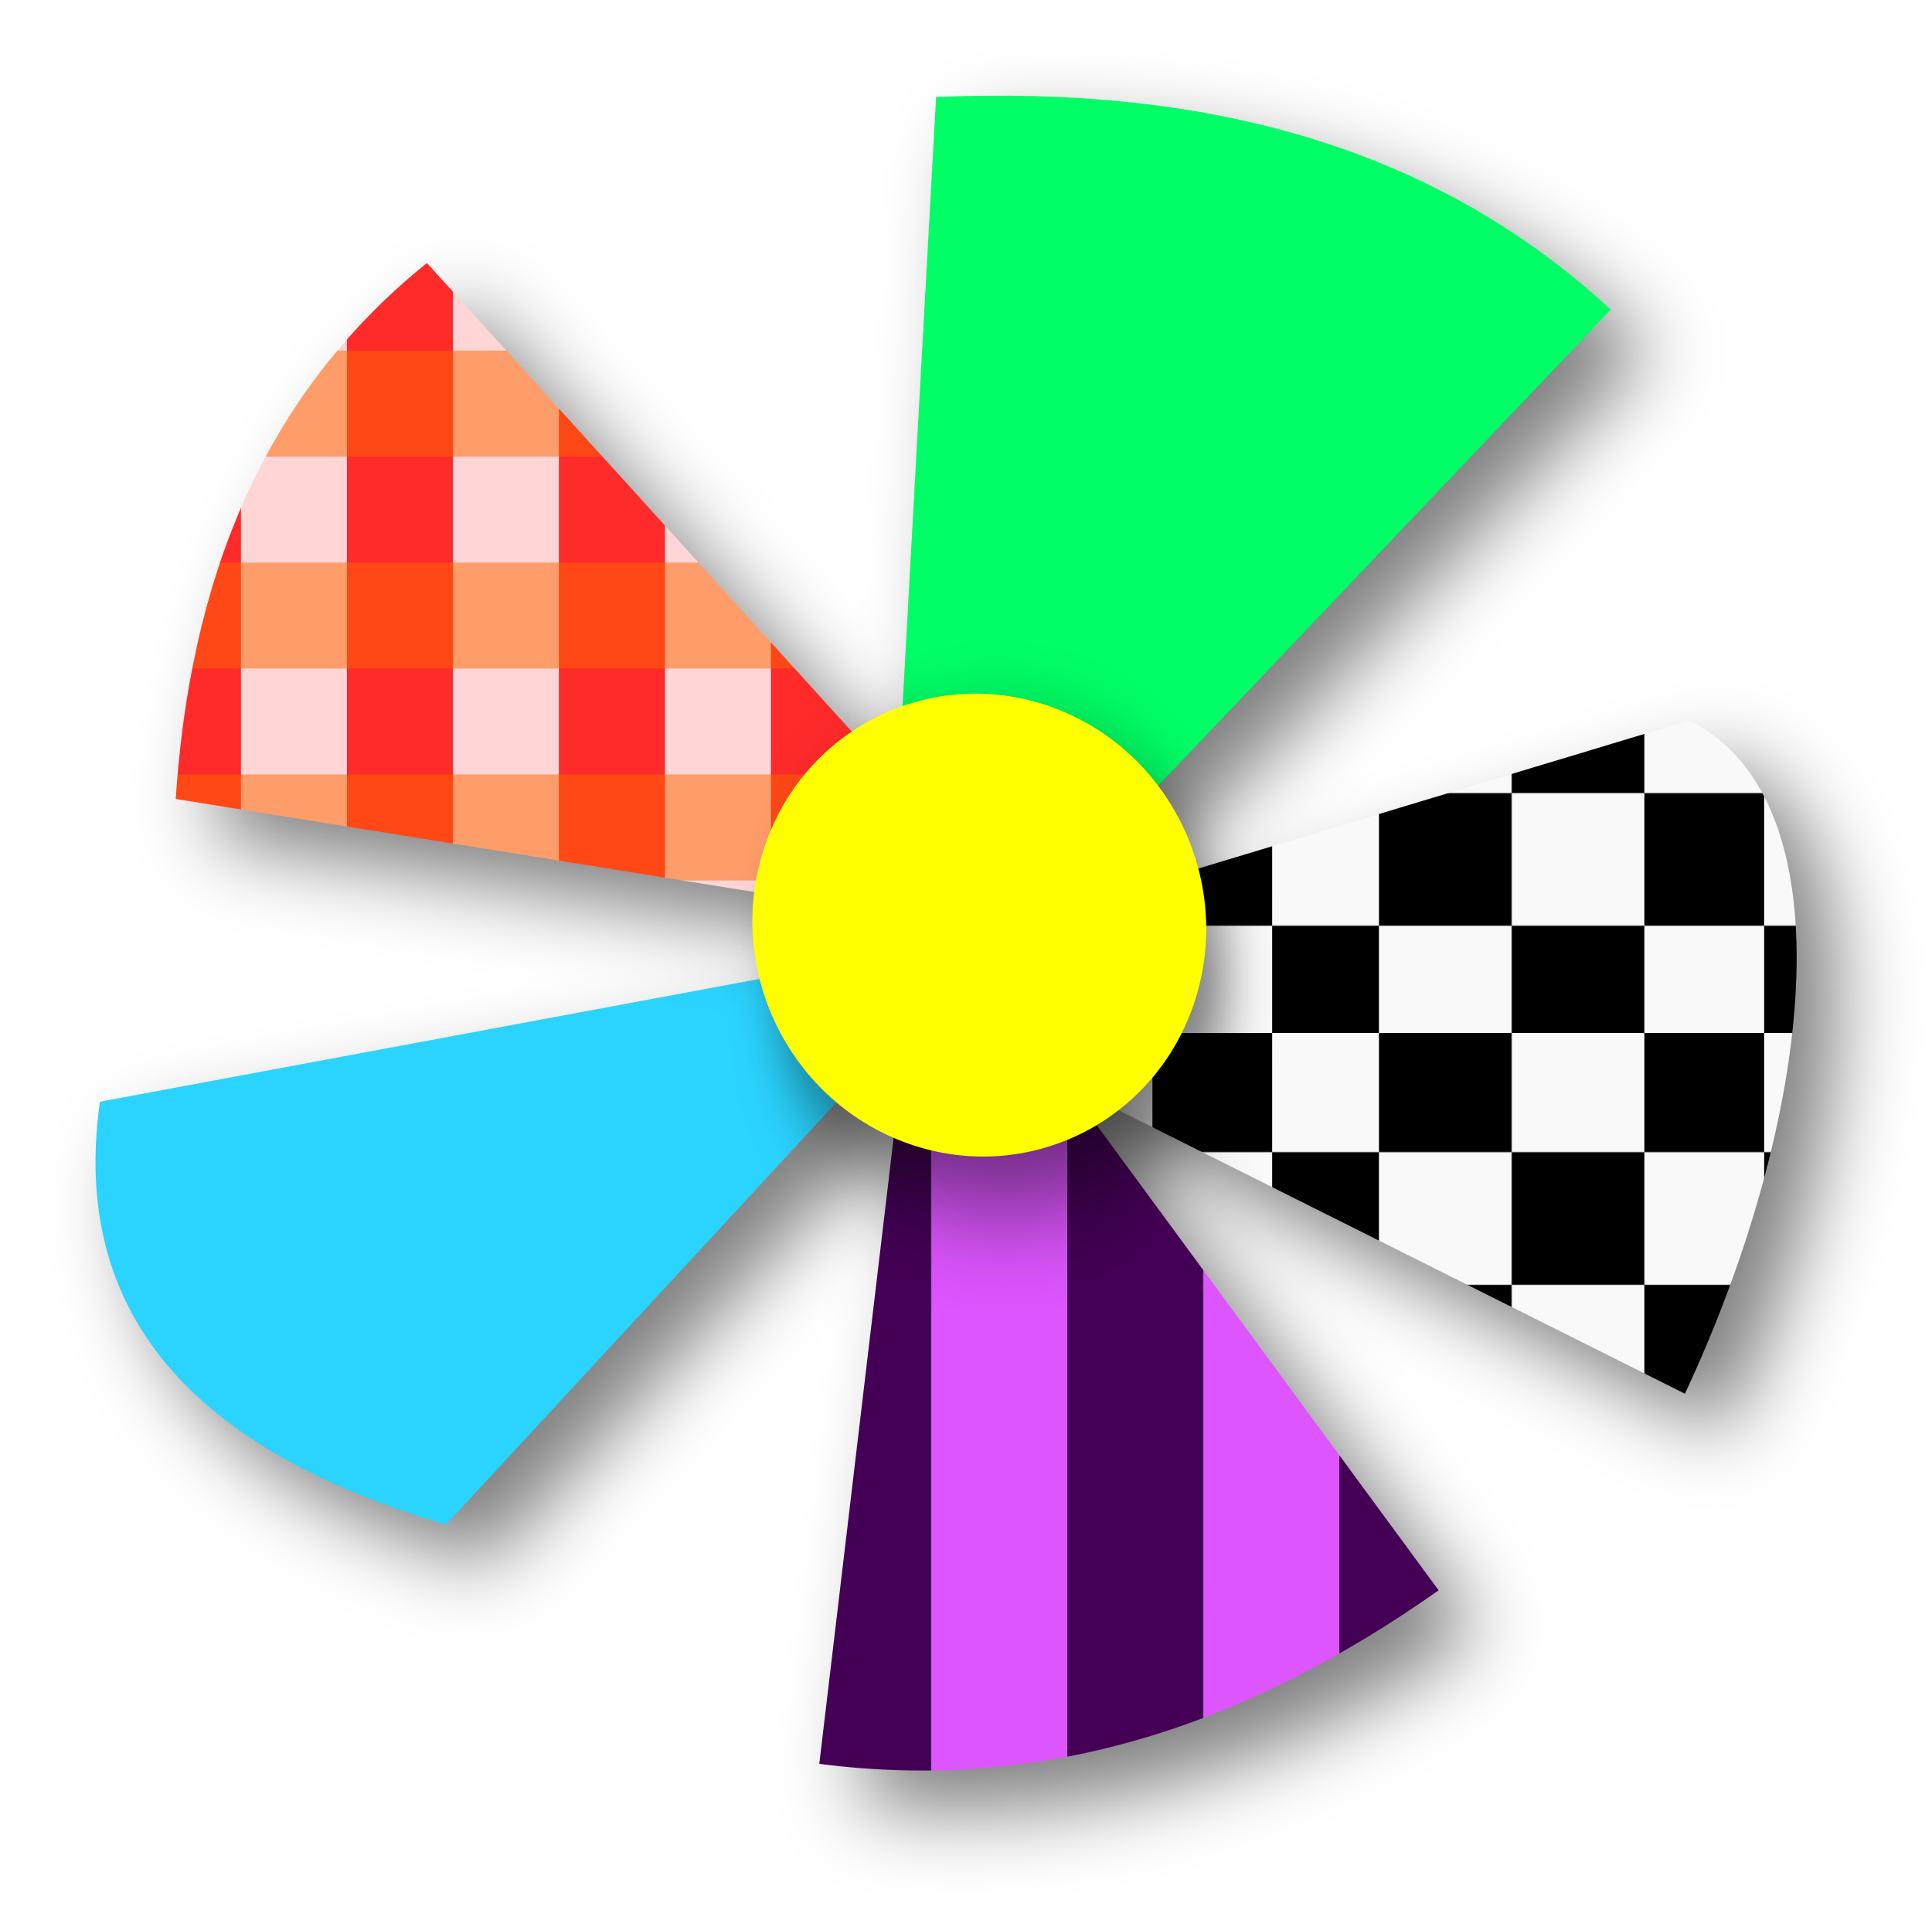
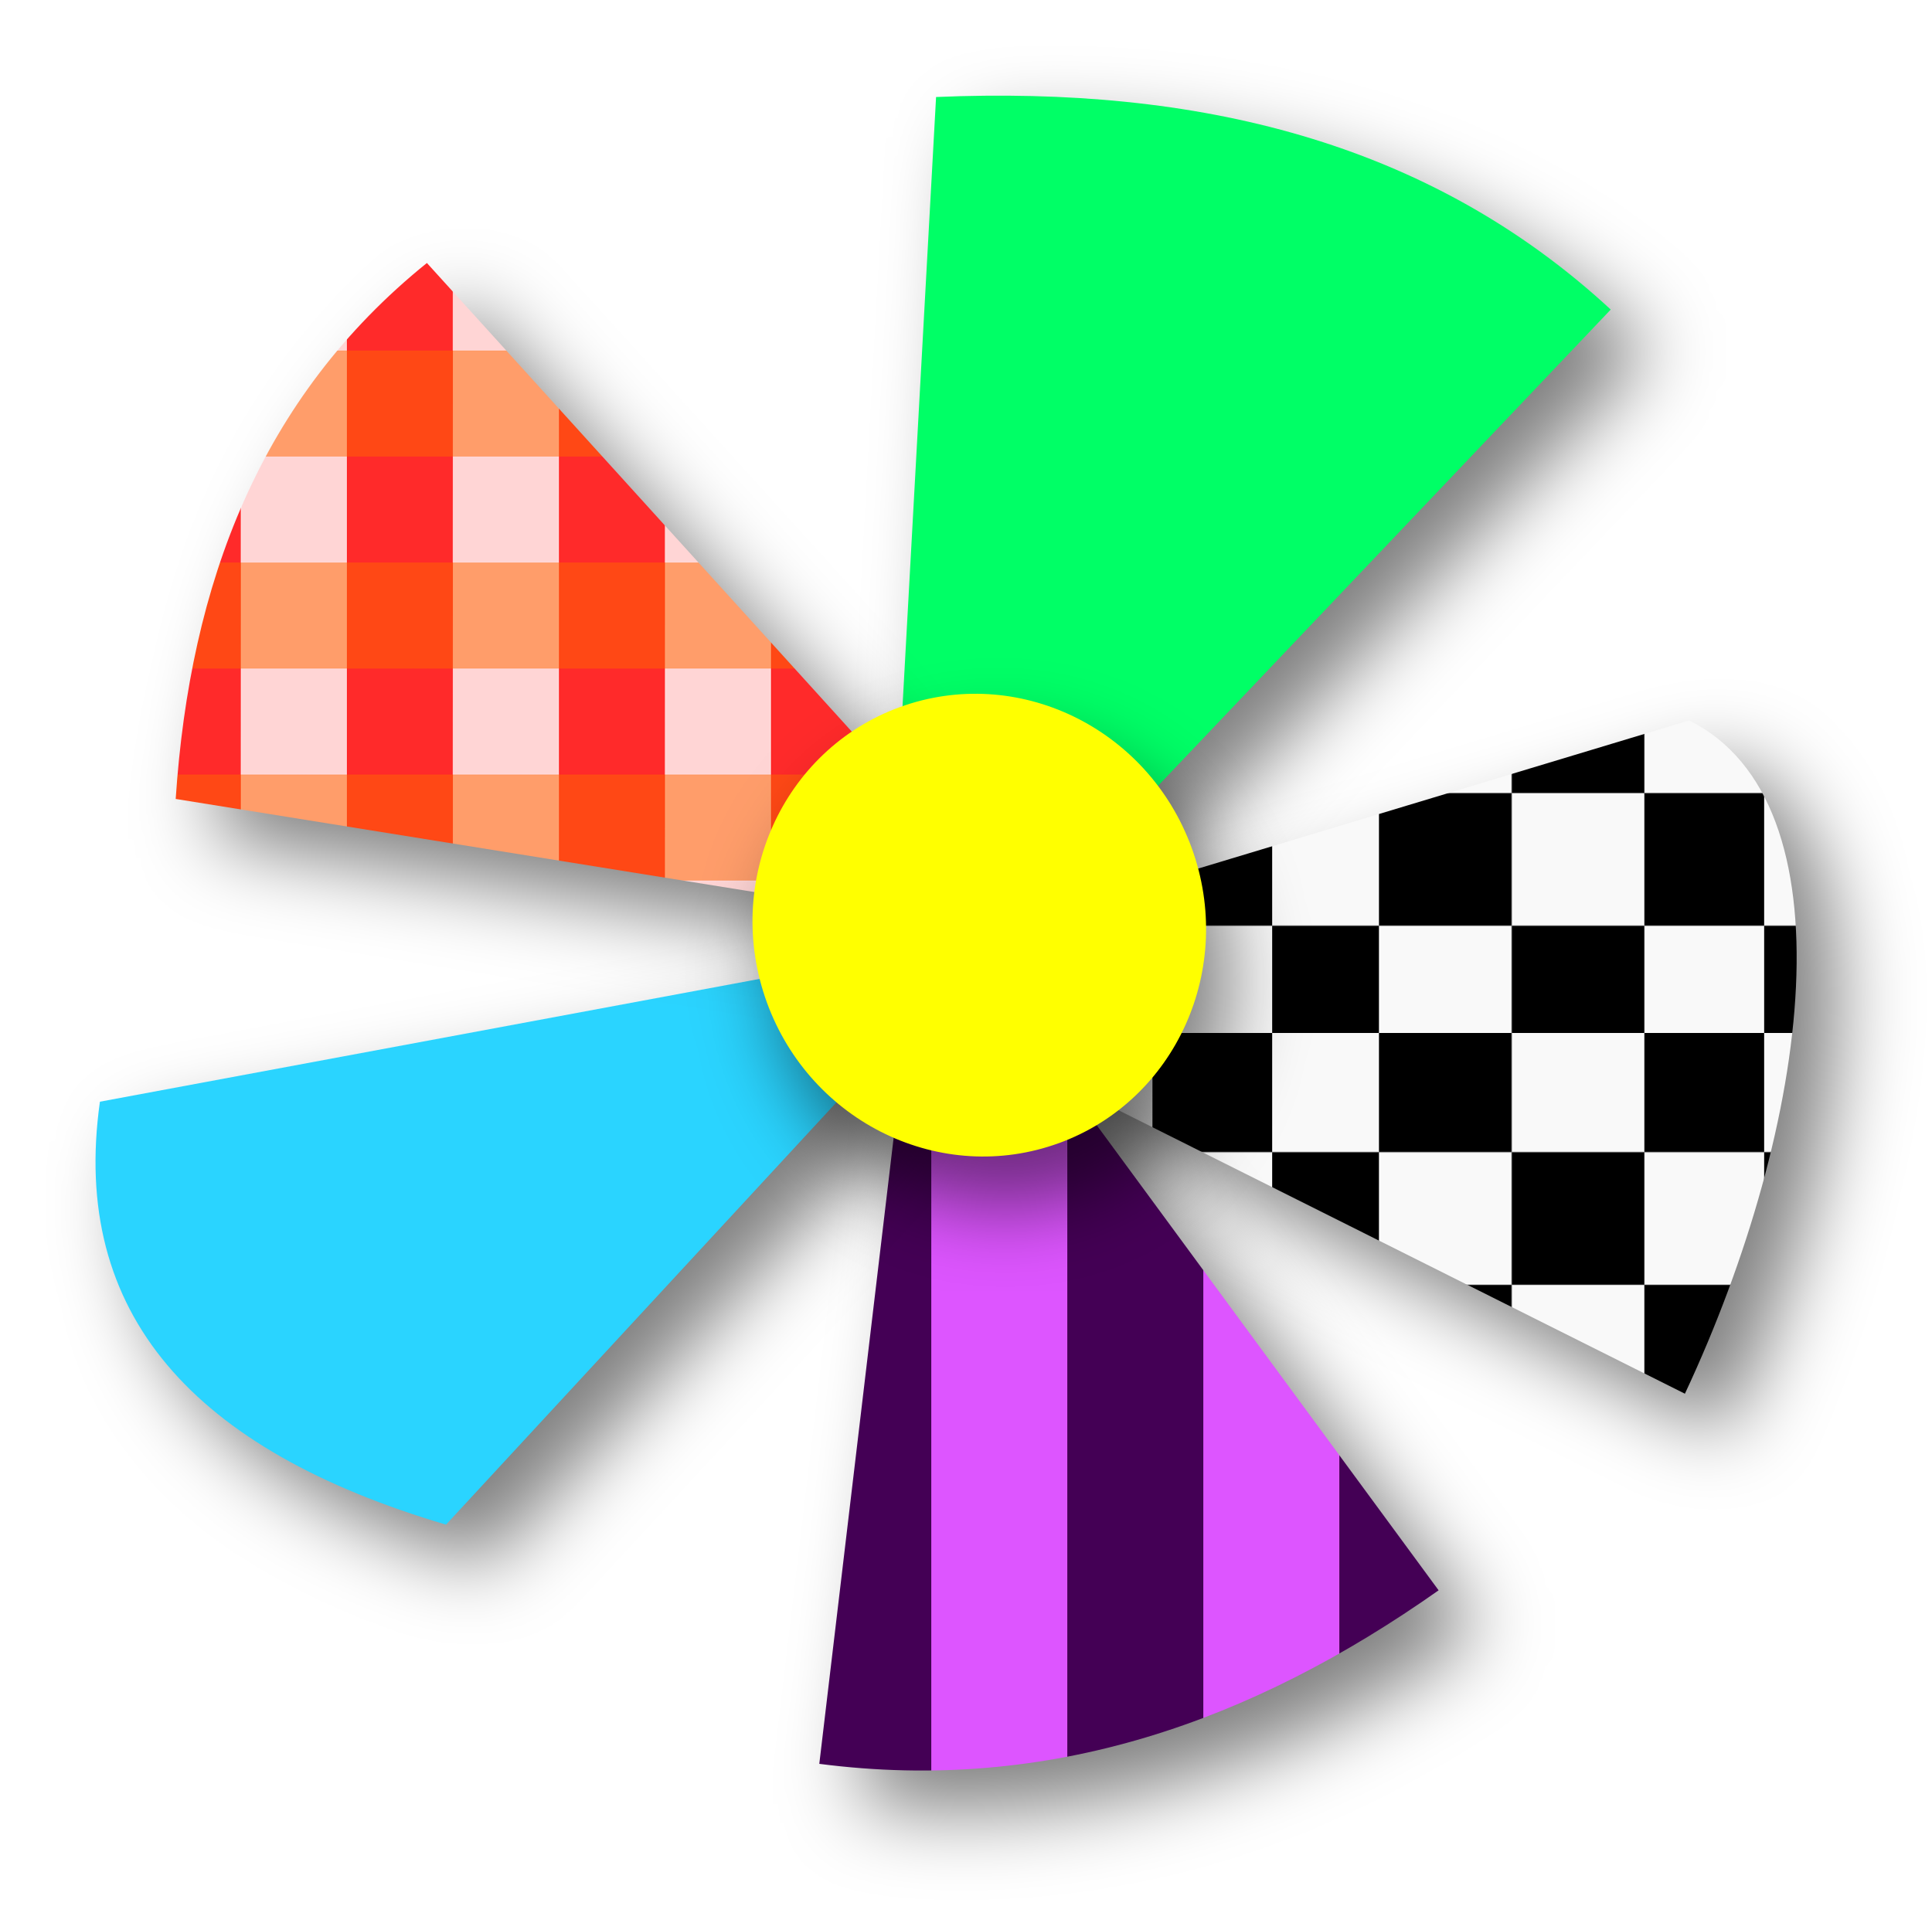
<svg xmlns="http://www.w3.org/2000/svg" xmlns:xlink="http://www.w3.org/1999/xlink" width="550.25" height="542.94" viewBox="0 0 145.59 143.65">
  <defs>
-     <pattern xlink:href="#a" id="h" patternTransform="matrix(-.5125 0 0 2.875 -170 520)" />
-     <pattern xlink:href="#b" id="k" patternTransform="translate(-170 520) scale(.3994)" />
-     <pattern xlink:href="#c" id="d" patternTransform="matrix(10 0 0 10 168.05 -521.02)" />
-     <pattern id="c" width="2" height="2" patternTransform="scale(10)" patternUnits="userSpaceOnUse">
-       <path d="M0 0h1v1H0zm1 1h1v1H1z" />
-     </pattern>
-     <pattern id="f" width="37.07" height="37.07" patternTransform="translate(-168.05 521.02)" patternUnits="userSpaceOnUse">
-       <path fill="#f9f9f9" d="M0 0h37.07v37.07H0z" />
-       <path fill="url(#d)" d="M0 0h37.07v37.07H0z" />
-     </pattern>
-     <pattern id="b" width="40" height="40" patternTransform="translate(-170 520)" patternUnits="userSpaceOnUse">
-       <path fill="#ff2a2a" stroke-width="0" d="M0 0h40v40H0z" />
-       <path fill="#ffd5d5" stroke-linecap="square" stroke-width="0" d="M20 0h20v40H20z" />
-       <path fill="#f60" stroke-linecap="square" stroke-width="0" d="M0 0h40v20H0z" opacity=".5" />
-     </pattern>
-     <pattern id="a" width="40" height="40" patternTransform="translate(-170 520)" patternUnits="userSpaceOnUse">
-       <path fill="#d5f" d="M0 0h40v40H0z" />
-       <path fill="#405" stroke-width=".71" d="M20 0h20v40H20z" />
-     </pattern>
-     <filter id="e" width="1.32" height="1.28" x="-.13" y="-.12" color-interpolation-filters="sRGB">
+     <filter id="c" width="1.32" height="1.28" x="-.13" y="-.12" color-interpolation-filters="sRGB">
      <feFlood flood-color="#000" flood-opacity=".5" result="flood" />
      <feComposite in="flood" in2="SourceGraphic" operator="in" result="composite1" />
      <feGaussianBlur in="composite1" result="blur" stdDeviation="3" />
      <feOffset dx="3" dy="3" result="offset" />
      <feComposite in="SourceGraphic" in2="offset" result="composite2" />
    </filter>
    <filter id="g" width="1.3" height="1.34" x="-.12" y="-.14" color-interpolation-filters="sRGB">
      <feFlood flood-color="#000" flood-opacity=".5" result="flood" />
      <feComposite in="flood" in2="SourceGraphic" operator="in" result="composite1" />
      <feGaussianBlur in="composite1" result="blur" stdDeviation="3" />
      <feOffset dx="3" dy="3" result="offset" />
      <feComposite in="SourceGraphic" in2="offset" result="composite2" />
    </filter>
    <filter id="i" width="1.37" height="1.31" x="-.15" y="-.13" color-interpolation-filters="sRGB">
      <feFlood flood-color="#000" flood-opacity=".5" result="flood" />
      <feComposite in="flood" in2="SourceGraphic" operator="in" result="composite1" />
      <feGaussianBlur in="composite1" result="blur" stdDeviation="3" />
      <feOffset dx="3" dy="3" result="offset" />
      <feComposite in="SourceGraphic" in2="offset" result="composite2" />
    </filter>
    <filter id="j" width="1.29" height="1.42" x="-.12" y="-.17" color-interpolation-filters="sRGB">
      <feFlood flood-color="#000" flood-opacity=".5" result="flood" />
      <feComposite in="flood" in2="SourceGraphic" operator="in" result="composite1" />
      <feGaussianBlur in="composite1" result="blur" stdDeviation="3" />
      <feOffset dx="3" dy="3" result="offset" />
      <feComposite in="SourceGraphic" in2="offset" result="composite2" />
    </filter>
    <filter id="l" width="1.31" height="1.36" x="-.13" y="-.15" color-interpolation-filters="sRGB">
      <feFlood flood-color="#000" flood-opacity=".5" result="flood" />
      <feComposite in="flood" in2="SourceGraphic" operator="in" result="composite1" />
      <feGaussianBlur in="composite1" result="blur" stdDeviation="3" />
      <feOffset dx="3" dy="3" result="offset" />
      <feComposite in="SourceGraphic" in2="offset" result="composite2" />
    </filter>
    <filter id="m" width="1.5" height="1.5" x="-.21" y="-.21" color-interpolation-filters="sRGB">
      <feFlood flood-color="#000" flood-opacity=".5" result="flood" />
      <feComposite in="flood" in2="SourceGraphic" operator="in" result="composite1" />
      <feGaussianBlur in="composite1" result="blur" stdDeviation="3" />
-       <feOffset dx="3" dy="3" result="offset" />
+       <feOffset dx="1.74" dy="3.93" result="offset" />
      <feComposite in="SourceGraphic" in2="offset" result="composite2" />
    </filter>
+     <pattern id="h" width="20.5" height="115" patternTransform="translate(59.93 61.68)" patternUnits="userSpaceOnUse">
+       <path fill="#d5f" d="M0 0h20.5v115H0z" />
+       <path fill="#405" d="M0 0h10.25v115H0z" />
+     </pattern>
+     <pattern id="k" width="15.98" height="15.98" patternTransform="translate(42.12 42.4)" patternUnits="userSpaceOnUse">
+       <path fill="#ff2a2a" d="M0 0h15.98v15.98H0z" />
+       <path fill="#ffd5d5" d="M7.99 0h7.99v15.98h-8z" />
+       <path fill="#f60" d="M0 0h15.98v7.99H0z" opacity=".5" />
+     </pattern>
+     <pattern xlink:href="#a" id="b" patternTransform="matrix(10 0 0 10 168.05 -521.02)" />
+     <pattern id="a" width="2" height="2" patternTransform="scale(10)" patternUnits="userSpaceOnUse">
+       <path d="M0 0h1v1H0zm1 1h1v1H1z" />
+     </pattern>
+     <pattern id="d" width="37.07" height="37.07" patternTransform="translate(58.8 40.79)" patternUnits="userSpaceOnUse">
+       <path fill="#f9f9f9" d="M0 0h37.07v37.07H0z" />
+       <path fill="url(#b)" d="M0 0h37.07v37.07H0z" />
+     </pattern>
  </defs>
-   <g transform="translate(4.43 1.68)">
-     <path fill="#0f6" d="m62.88 64.3 3.23-58.67c19.6-.83 37.07 3.29 50.84 16.02L73.8 67.06Z" filter="url(#e)" />
-     <path fill="url(#f)" d="m72.4 67.85 50.46-15.23c12.39 6.17 9.18 30.45-.32 50.75L72.92 78.53Z" filter="url(#g)" />
-     <path fill="url(#h)" d="m73.1 76.17 30.88 42.02c-14.02 9.88-29.27 15.33-46.67 13.08l6.15-51.81z" filter="url(#i)" />
-     <path fill="#2ad4ff" d="m61.8 77.95-32.62 35.29C10.18 107.62.84 97.38 3.1 81.36l52.74-9.82z" filter="url(#j)" />
-     <path fill="url(#k)" d="M60.52 66.86 8.81 58.54c1.08-16.24 6.36-30.26 18.93-40.4l36.24 39.98z" filter="url(#l)" />
-     <ellipse cx="88.78" cy="37.26" fill="#ff0" filter="url(#m)" rx="17.24" ry="17.3" transform="matrix(.92777 .37315 -.34888 .93717 0 0)" />
-   </g>
+   <path fill="#0f6" d="m67.31 65.98 3.23-58.67c19.6-.83 37.07 3.29 50.84 16.02L78.23 68.74Z" filter="url(#c)" />
+   <path fill="url(#d)" d="m76.83 69.53 50.46-15.23c12.39 6.17 9.18 30.45-.32 50.75L77.35 80.21Z" filter="url(#g)" />
+   <path fill="url(#h)" d="m77.53 77.85 30.88 42.02c-14.02 9.88-29.27 15.33-46.67 13.08l6.15-51.81z" filter="url(#i)" />
+   <path fill="#2ad4ff" d="m66.23 79.63-32.62 35.29c-19-5.62-28.34-15.86-26.08-31.88l52.74-9.82z" filter="url(#j)" />
+   <path fill="url(#k)" d="m64.95 68.54-51.71-8.32c1.08-16.24 6.36-30.26 18.93-40.4L68.41 59.8z" filter="url(#l)" />
+   <path fill="#ff0" d="M79.8 86.16a17.5 17.04 69.97 0 1-22.01-10.6A17.5 17.04 69.97 0 1 67.8 53.3a17.5 17.04 69.97 0 1 22 10.6 17.5 17.04 69.97 0 1-10.02 22.27" filter="url(#m)" />
</svg>
